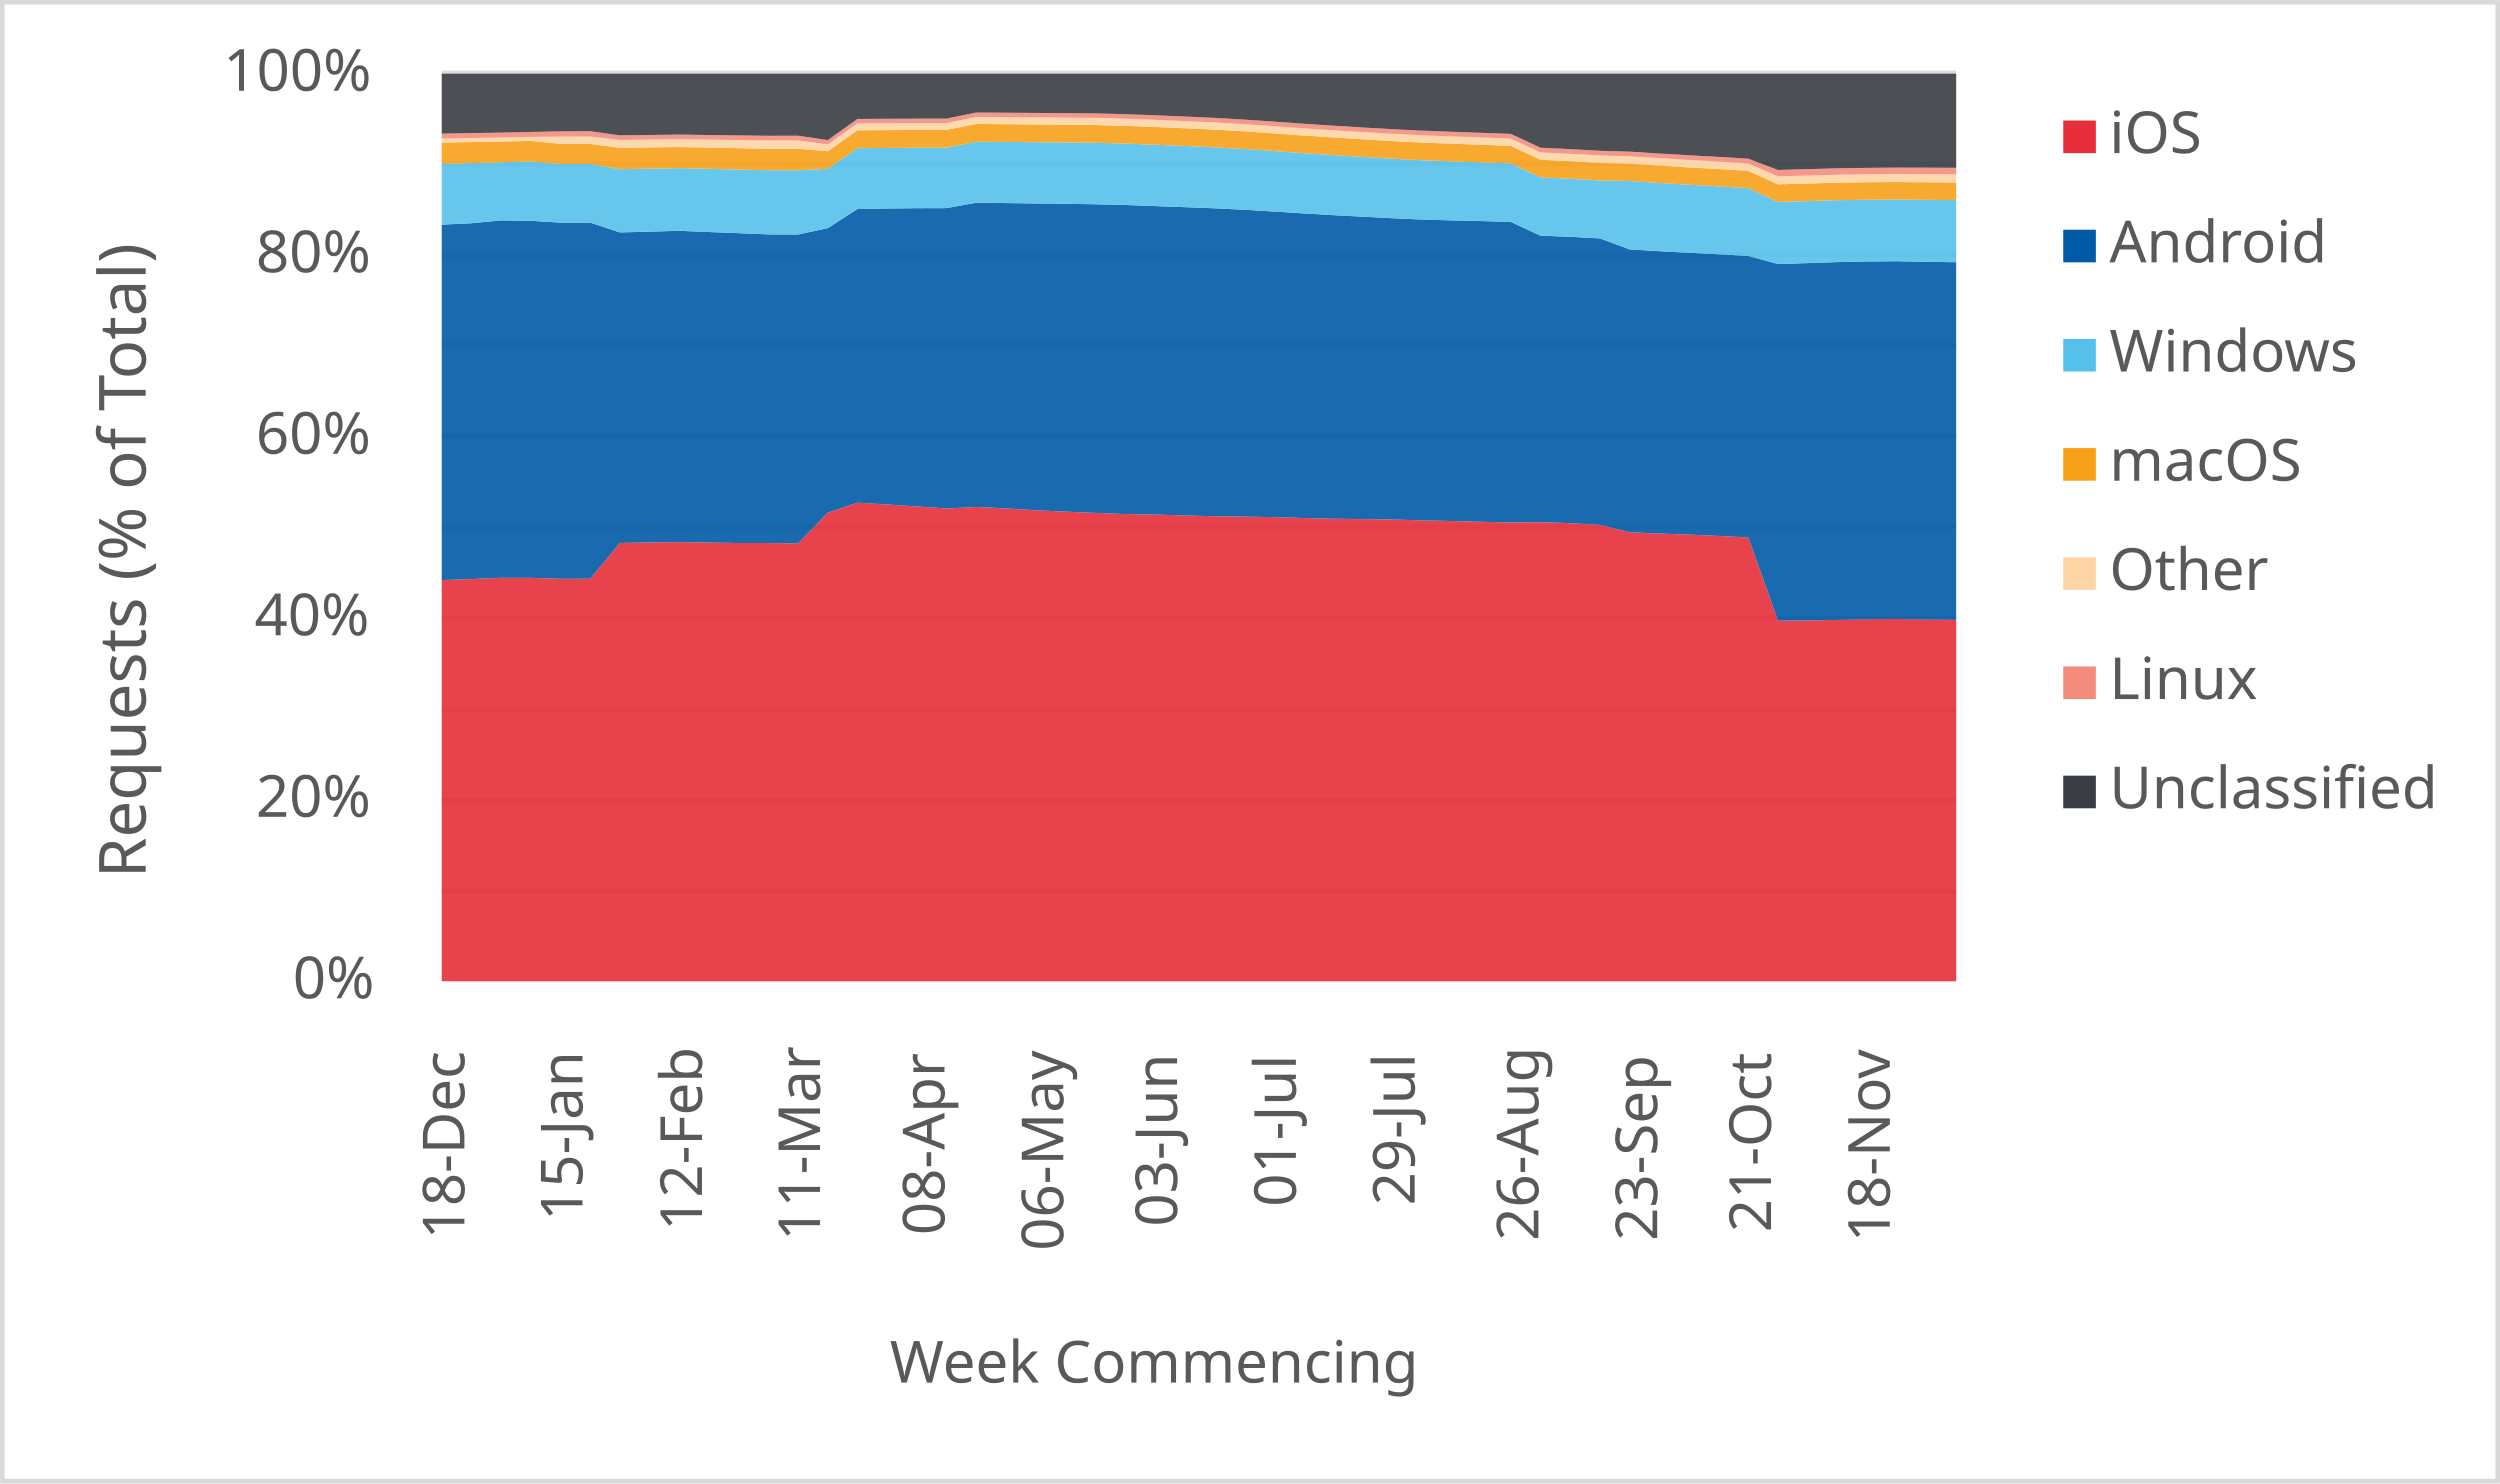
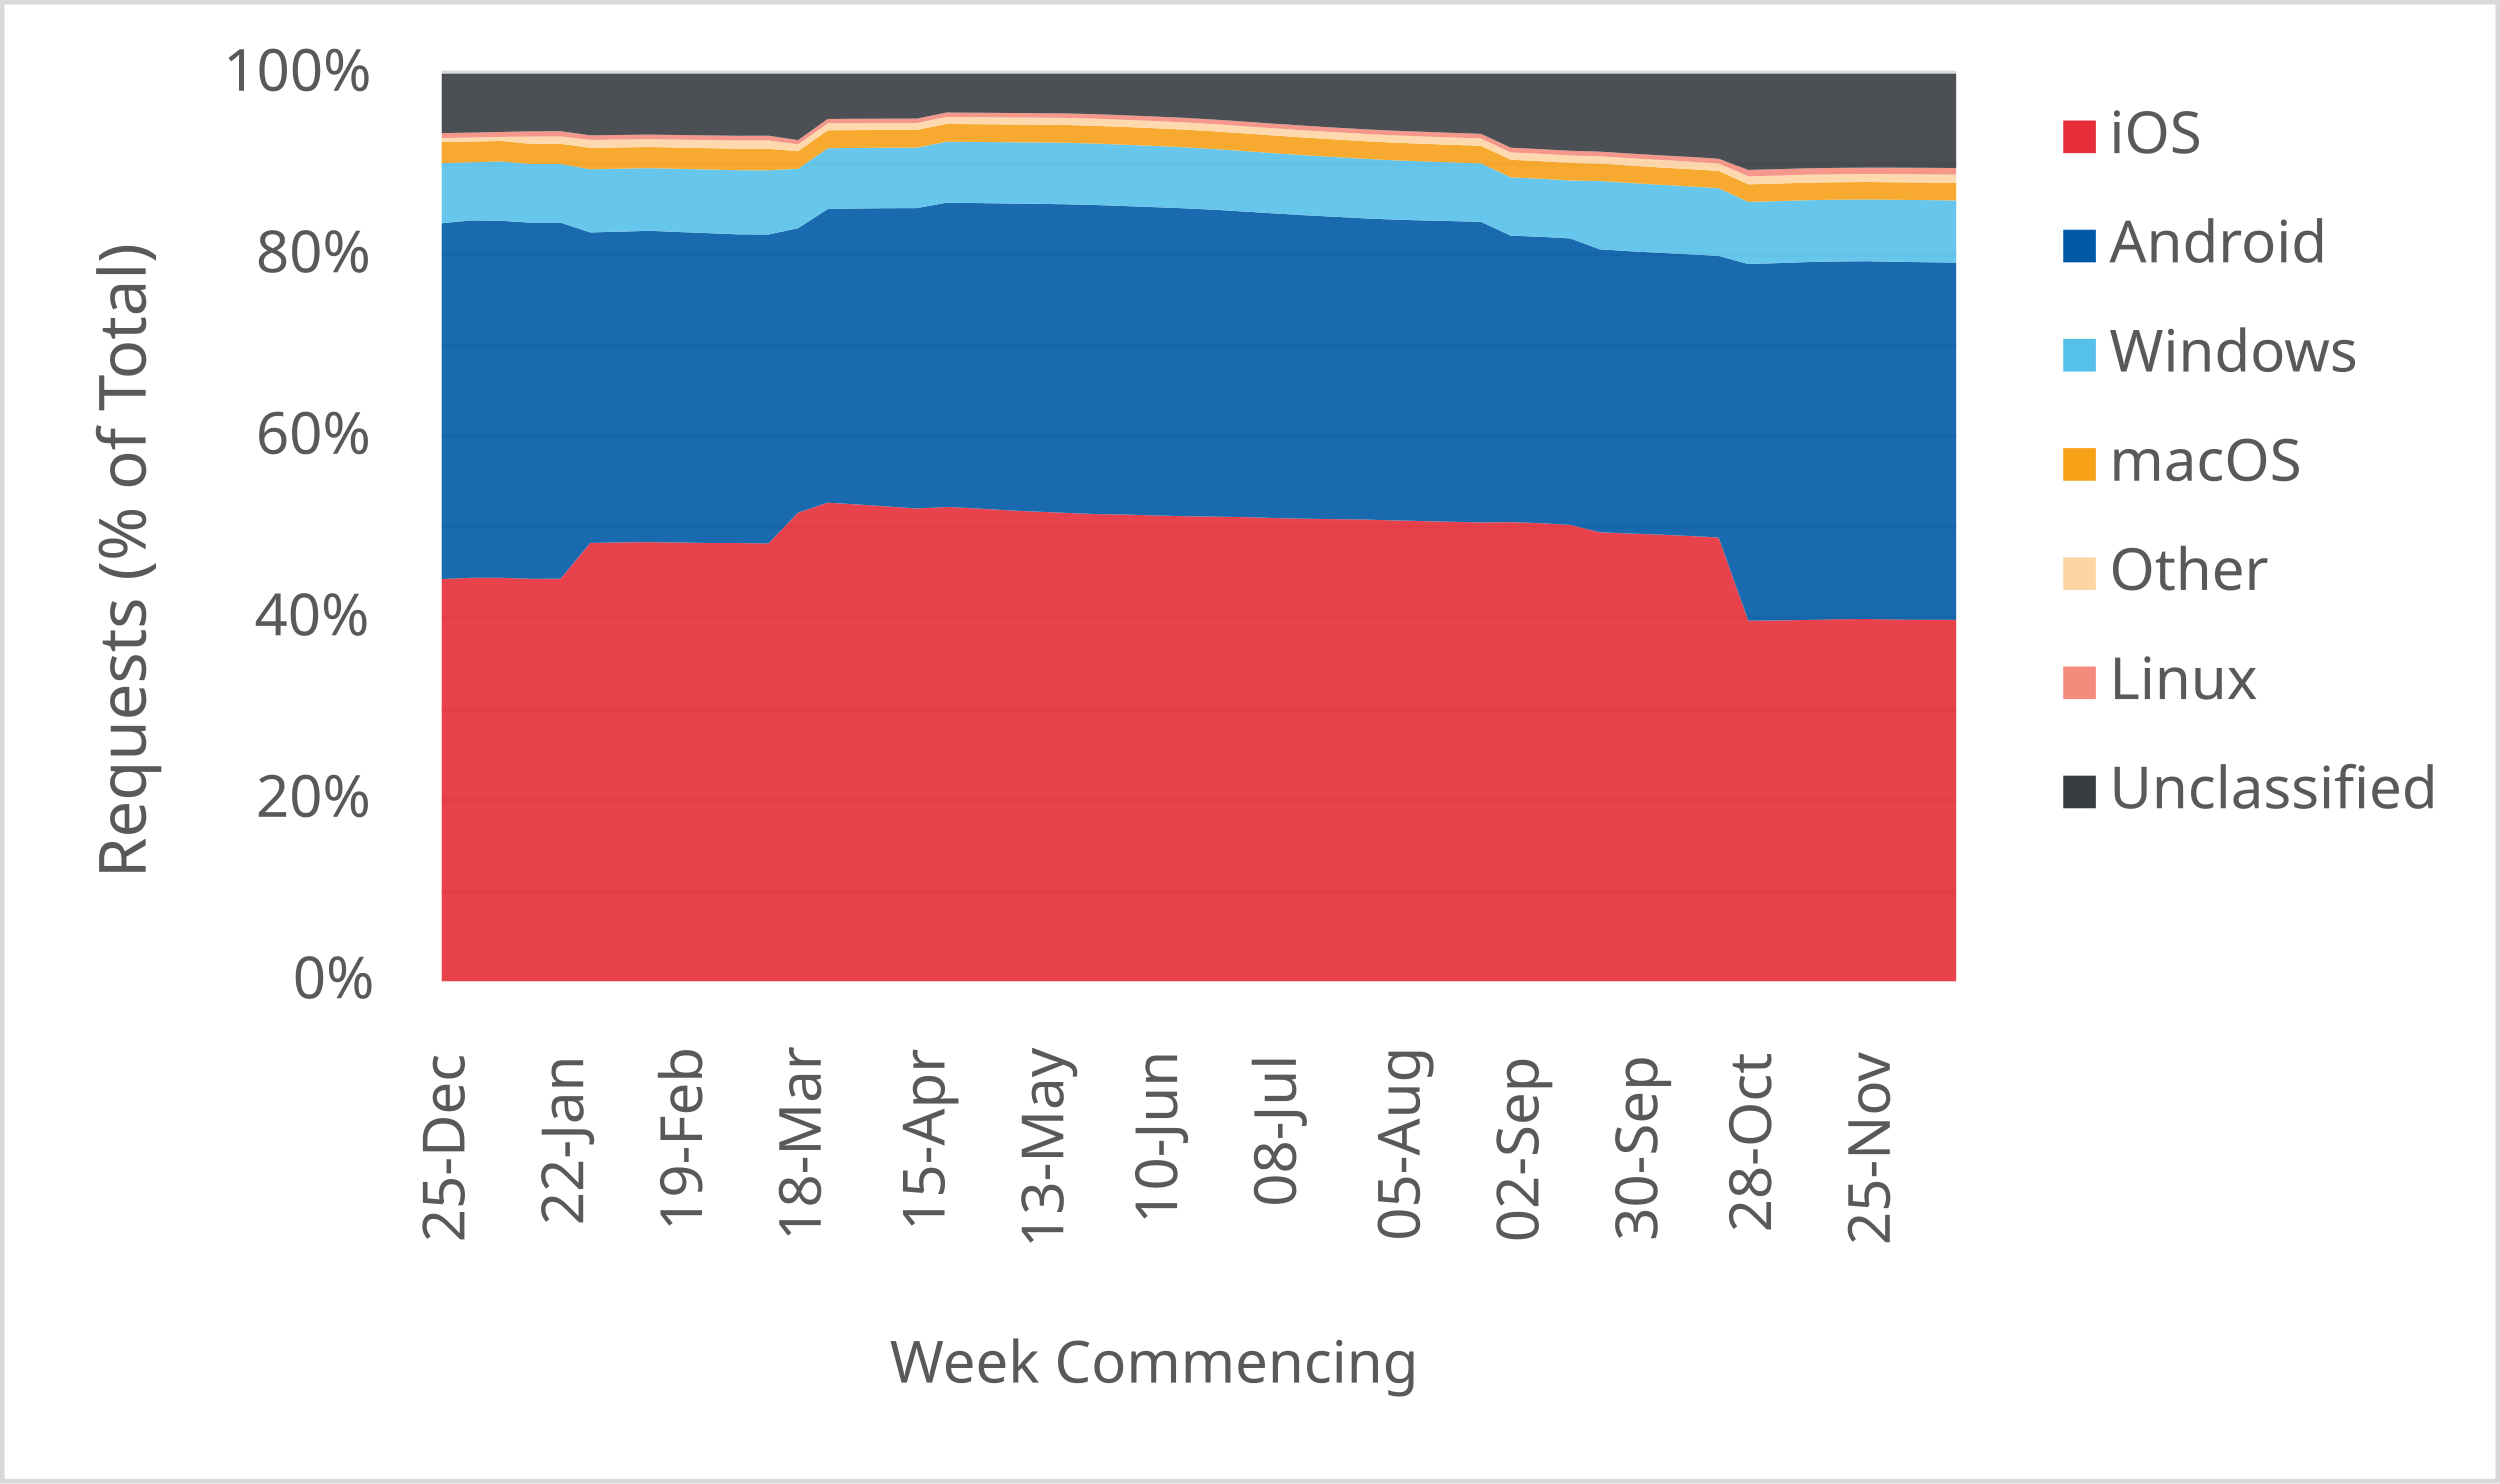
<svg xmlns="http://www.w3.org/2000/svg" width="1763" height="1046" xml:space="preserve" overflow="hidden">
  <defs>
    <clipPath id="clip0">
      <rect x="2917" y="346" width="1763" height="1046" />
    </clipPath>
  </defs>
  <g clip-path="url(#clip0)" transform="translate(-2917 -346)">
    <rect x="2918" y="347" width="1760" height="1043" fill="#FFFFFF" />
    <g>
      <path d="    M3228.5 974.532 4296.5 974.532    M3228.5 910.53 4296.5 910.53    M3228.5 846.528 4296.5 846.528    M3228.5 781.526 4296.5 781.526    M3228.5 717.524 4296.5 717.524    M3228.5 653.522 4296.5 653.522    M3228.5 589.52 4296.5 589.52    M3228.5 525.517 4296.5 525.517    M3228.5 461.515 4296.5 461.515    M3228.5 397.5 4296.5 397.5" stroke="#D9D9D9" stroke-width="3.438" stroke-linejoin="round" stroke-miterlimit="10" fill="none" />
    </g>
    <g>
      <path d="M 1038.5 4296.5 1038.5" stroke="#D9D9D9" stroke-width="3.438" stroke-linejoin="round" stroke-miterlimit="10" fill="none" fill-rule="evenodd" />
    </g>
    <g>
-       <text fill="#595959" font-family="Verdana,sans-serif" font-weight="400" font-size="41" transform="matrix(6.12323e-17 -1 1 6.12323e-17 3244.5 1220)">18-Dec</text>
+       <text fill="#595959" font-family="Verdana,sans-serif" font-weight="400" font-size="41" transform="matrix(6.12323e-17 -1 1 6.12323e-17 3244.5 1222)">25-Dec</text>
    </g>
    <g>
-       <text fill="#595959" font-family="Verdana,sans-serif" font-weight="400" font-size="41" transform="matrix(6.12323e-17 -1 1 6.12323e-17 3327.765 1207)">15-Jan</text>
+       <text fill="#595959" font-family="Verdana,sans-serif" font-weight="400" font-size="41" transform="matrix(6.12323e-17 -1 1 6.12323e-17 3328.265 1210)">22-Jan</text>
    </g>
    <g>
-       <text fill="#595959" font-family="Verdana,sans-serif" font-weight="400" font-size="41" transform="matrix(6.12323e-17 -1 1 6.12323e-17 3412.029 1214)">12-Feb</text>
+       <text fill="#595959" font-family="Verdana,sans-serif" font-weight="400" font-size="41" transform="matrix(6.12323e-17 -1 1 6.12323e-17 3412.029 1214)">19-Feb</text>
    </g>
    <g>
-       <text fill="#595959" font-family="Verdana,sans-serif" font-weight="400" font-size="41" transform="matrix(6.12323e-17 -1 1 6.12323e-17 3495.294 1221)">11-Mar</text>
+       <text fill="#595959" font-family="Verdana,sans-serif" font-weight="400" font-size="41" transform="matrix(6.12323e-17 -1 1 6.12323e-17 3495.794 1221)">18-Mar</text>
    </g>
    <g>
-       <text fill="#595959" font-family="Verdana,sans-serif" font-weight="400" font-size="41" transform="matrix(6.12323e-17 -1 1 6.12323e-17 3583.059 1217)">08-Apr</text>
+       <text fill="#595959" font-family="Verdana,sans-serif" font-weight="400" font-size="41" transform="matrix(6.12323e-17 -1 1 6.12323e-17 3583.059 1214)">15-Apr</text>
    </g>
    <g>
-       <text fill="#595959" font-family="Verdana,sans-serif" font-weight="400" font-size="41" transform="matrix(6.12323e-17 -1 1 6.12323e-17 3666.824 1228)">06-May</text>
+       <text fill="#595959" font-family="Verdana,sans-serif" font-weight="400" font-size="41" transform="matrix(6.12323e-17 -1 1 6.12323e-17 3666.824 1226)">13-May</text>
    </g>
    <g>
-       <text fill="#595959" font-family="Verdana,sans-serif" font-weight="400" font-size="41" transform="matrix(6.12323e-17 -1 1 6.12323e-17 3747.088 1211)">03-Jun</text>
+       <text fill="#595959" font-family="Verdana,sans-serif" font-weight="400" font-size="41" transform="matrix(6.12323e-17 -1 1 6.12323e-17 3747.088 1209)">10-Jun</text>
    </g>
    <g>
-       <text fill="#595959" font-family="Verdana,sans-serif" font-weight="400" font-size="41" transform="matrix(6.12323e-17 -1 1 6.12323e-17 3830.853 1197)">01-Jul</text>
+       <text fill="#595959" font-family="Verdana,sans-serif" font-weight="400" font-size="41" transform="matrix(6.12323e-17 -1 1 6.12323e-17 3830.853 1197)">08-Jul</text>
    </g>
    <g>
-       <text fill="#595959" font-family="Verdana,sans-serif" font-weight="400" font-size="41" transform="matrix(6.12323e-17 -1 1 6.12323e-17 3914.618 1196)">29-Jul</text>
+       <text fill="#595959" font-family="Verdana,sans-serif" font-weight="400" font-size="41" transform="matrix(6.12323e-17 -1 1 6.12323e-17 3918.118 1221)">05-Aug</text>
    </g>
    <g>
-       <text fill="#595959" font-family="Verdana,sans-serif" font-weight="400" font-size="41" transform="matrix(6.12323e-17 -1 1 6.12323e-17 4001.882 1221)">26-Aug</text>
+       <text fill="#595959" font-family="Verdana,sans-serif" font-weight="400" font-size="41" transform="matrix(6.12323e-17 -1 1 6.12323e-17 4001.882 1222)">02-Sep</text>
    </g>
    <g>
-       <text fill="#595959" font-family="Verdana,sans-serif" font-weight="400" font-size="41" transform="matrix(6.12323e-17 -1 1 6.12323e-17 4085.647 1221)">23-Sep</text>
+       <text fill="#595959" font-family="Verdana,sans-serif" font-weight="400" font-size="41" transform="matrix(6.12323e-17 -1 1 6.12323e-17 4085.647 1221)">30-Sep</text>
    </g>
    <g>
-       <text fill="#595959" font-family="Verdana,sans-serif" font-weight="400" font-size="41" transform="matrix(6.12323e-17 -1 1 6.12323e-17 4165.912 1215)">21-Oct</text>
+       <text fill="#595959" font-family="Verdana,sans-serif" font-weight="400" font-size="41" transform="matrix(6.12323e-17 -1 1 6.12323e-17 4165.912 1215)">28-Oct</text>
    </g>
    <g>
-       <text fill="#595959" font-family="Verdana,sans-serif" font-weight="400" font-size="41" transform="matrix(6.12323e-17 -1 1 6.12323e-17 4249.676 1222)">18-Nov</text>
+       <text fill="#595959" font-family="Verdana,sans-serif" font-weight="400" font-size="41" transform="matrix(6.12323e-17 -1 1 6.12323e-17 4249.676 1224)">25-Nov</text>
    </g>
    <g>
      <text fill="#595959" font-family="Verdana,sans-serif" font-weight="400" font-size="41" transform="matrix(1 0 0 1 3123.5 1050)">0%</text>
    </g>
    <g>
      <text fill="#595959" font-family="Verdana,sans-serif" font-weight="400" font-size="41" transform="matrix(1 0 0 1 3097.5 922)">20%</text>
    </g>
    <g>
      <text fill="#595959" font-family="Verdana,sans-serif" font-weight="400" font-size="41" transform="matrix(1 0 0 1 3096.5 794)">40%</text>
    </g>
    <g>
      <text fill="#595959" font-family="Verdana,sans-serif" font-weight="400" font-size="41" transform="matrix(1 0 0 1 3097.5 666)">60%</text>
    </g>
    <g>
      <text fill="#595959" font-family="Verdana,sans-serif" font-weight="400" font-size="41" transform="matrix(1 0 0 1 3097.5 538)">80%</text>
    </g>
    <g>
      <text fill="#595959" font-family="Verdana,sans-serif" font-weight="400" font-size="41" transform="matrix(1 0 0 1 3074.5 410)">100%</text>
    </g>
    <g>
      <text fill="#595959" font-family="Verdana,sans-serif" font-weight="400" font-size="41" transform="matrix(1 0 0 1 3544.5 1321)">Week Commencing</text>
    </g>
    <g>
      <text fill="#595959" font-family="Verdana,sans-serif" font-weight="400" font-size="46" transform="matrix(6.12323e-17 -1 1 6.12323e-17 3019.73 965.25)">Requests (% of Total)</text>
    </g>
    <rect x="2918.5" y="347.5" width="1760" height="1043" stroke="#D9D9D9" stroke-width="3.438" stroke-linejoin="round" stroke-miterlimit="10" fill="none" />
    <g>
-       <path d="M3228.5 1038 3249.441 1038 3270.382 1038 3291.324 1038 3312.265 1038 3333.206 1038 3354.147 1038 3375.088 1038 3396.029 1038 3416.971 1038 3437.912 1038 3458.853 1038 3479.794 1038 3500.735 1038 3521.676 1038 3542.618 1038 3563.559 1038 3584.5 1038 3605.441 1038 3626.382 1038 3647.324 1038 3668.265 1038 3689.206 1038 3710.147 1038 3731.088 1038 3752.029 1038 3772.971 1038 3793.912 1038 3814.853 1038 3835.794 1038 3856.735 1038 3877.676 1038 3898.618 1038 3919.559 1038 3940.5 1038 3961.441 1038 3982.382 1038 4003.324 1038 4024.265 1038 4045.206 1038 4066.147 1038 4087.088 1038 4108.029 1038 4128.971 1038 4149.912 1038 4170.853 1038 4191.794 1038 4212.735 1038 4233.676 1038 4254.618 1038 4275.559 1038 4296.5 1038 4296.5 783.087 4275.559 782.9 4254.618 782.528 4233.676 782.675 4212.735 783.168 4191.794 783.528 4170.853 783.717 4149.912 725.058 4128.971 723.964 4108.029 722.996 4087.088 722.25 4066.147 721.367 4045.206 716.135 4024.265 714.932 4003.324 714.226 3982.382 714.411 3961.441 713.959 3940.5 713.439 3919.559 712.953 3898.618 712.324 3877.676 712.075 3856.735 711.789 3835.794 711.293 3814.853 710.662 3793.912 710.307 3772.971 710.023 3752.029 709.501 3731.088 708.853 3710.147 708.511 3689.206 707.677 3668.265 706.787 3647.324 705.825 3626.382 704.543 3605.441 703.499 3584.5 704.569 3563.559 703.161 3542.618 701.758 3521.676 700.487 3500.735 707.525 3479.794 729.24 3458.853 728.934 3437.912 728.947 3416.971 728.59 3396.029 728.306 3375.088 728.498 3354.147 728.908 3333.206 754.118 3312.265 754.176 3291.324 753.479 3270.382 753.466 3249.441 754.354 3228.5 755.064 3228.5 1038Z" fill="#e62d39" opacity="0.9" />
+       <path d="M3228.5 1038 3249.441 1038 3270.382 1038 3291.324 1038 3312.265 1038 3333.206 1038 3354.147 1038 3375.088 1038 3396.029 1038 3416.971 1038 3437.912 1038 3458.853 1038 3479.794 1038 3500.735 1038 3521.676 1038 3542.618 1038 3563.559 1038 3584.5 1038 3605.441 1038 3626.382 1038 3647.324 1038 3668.265 1038 3689.206 1038 3710.147 1038 3731.088 1038 3752.029 1038 3772.971 1038 3793.912 1038 3814.853 1038 3835.794 1038 3856.735 1038 3877.676 1038 3898.618 1038 3919.559 1038 3940.5 1038 3961.441 1038 3982.382 1038 4003.324 1038 4024.265 1038 4045.206 1038 4066.147 1038 4087.088 1038 4108.029 1038 4128.971 1038 4149.912 1038 4170.853 1038 4191.794 1038 4212.735 1038 4233.676 1038 4254.618 1038 4275.559 1038 4296.5 1038 4296.5 783.11 4275.559 783.087 4254.618 782.9 4233.676 782.528 4212.735 782.675 4191.794 783.168 4170.853 783.528 4149.912 783.717 4128.971 725.058 4108.029 723.964 4087.088 722.996 4066.147 722.25 4045.206 721.367 4024.265 716.135 4003.324 714.932 3982.382 714.226 3961.441 714.411 3940.5 713.959 3919.559 713.439 3898.618 712.953 3877.676 712.324 3856.735 712.075 3835.794 711.789 3814.853 711.293 3793.912 710.662 3772.971 710.307 3752.029 710.023 3731.088 709.501 3710.147 708.853 3689.206 708.511 3668.265 707.677 3647.324 706.787 3626.382 705.825 3605.441 704.543 3584.5 703.499 3563.559 704.569 3542.618 703.161 3521.676 701.758 3500.735 700.487 3479.794 707.525 3458.853 729.24 3437.912 728.934 3416.971 728.947 3396.029 728.59 3375.088 728.306 3354.147 728.498 3333.206 728.908 3312.265 754.118 3291.324 754.176 3270.382 753.479 3249.441 753.466 3228.5 754.354 3228.5 1038Z" fill="#e62d39" opacity="0.9" />
    </g>
    <g>
-       <path d="M3228.5 755.064 3249.441 754.354 3270.382 753.466 3291.324 753.479 3312.265 754.176 3333.206 754.118 3354.147 728.908 3375.088 728.498 3396.029 728.306 3416.971 728.59 3437.912 728.947 3458.853 728.934 3479.794 729.24 3500.735 707.525 3521.676 700.487 3542.618 701.758 3563.559 703.161 3584.5 704.569 3605.441 703.499 3626.382 704.543 3647.324 705.825 3668.265 706.787 3689.206 707.677 3710.147 708.511 3731.088 708.853 3752.029 709.501 3772.971 710.023 3793.912 710.307 3814.853 710.662 3835.794 711.293 3856.735 711.789 3877.676 712.075 3898.618 712.324 3919.559 712.953 3940.5 713.439 3961.441 713.959 3982.382 714.411 4003.324 714.226 4024.265 714.932 4045.206 716.135 4066.147 721.367 4087.088 722.25 4108.029 722.996 4128.971 723.964 4149.912 725.058 4170.853 783.717 4191.794 783.528 4212.735 783.168 4233.676 782.675 4254.618 782.528 4275.559 782.9 4296.5 783.087 4296.5 530.91 4275.559 530.646 4254.618 530.212 4233.676 530.375 4212.735 530.816 4191.794 531.539 4170.853 532.19 4149.912 526.51 4128.971 525.317 4108.029 524.28 4087.088 523.129 4066.147 521.858 4045.206 514.112 4024.265 512.994 4003.324 512.168 3982.382 502.455 3961.441 501.88 3940.5 501.405 3919.559 500.8 3898.618 499.885 3877.676 498.786 3856.735 497.707 3835.794 496.457 3814.853 495.162 3793.912 493.893 3772.971 492.869 3752.029 492.065 3731.088 491.295 3710.147 490.575 3689.206 490.033 3668.265 489.723 3647.324 489.482 3626.382 489.196 3605.441 488.939 3584.5 492.751 3563.559 492.816 3542.618 493.016 3521.676 493.393 3500.735 506.915 3479.794 511.365 3458.853 511.285 3437.912 510.428 3416.971 509.62 3396.029 508.761 3375.088 509.353 3354.147 509.91 3333.206 502.983 3312.265 503.001 3291.324 501.707 3270.382 501.422 3249.441 503.439 3228.5 504.431 3228.5 755.064Z" fill="#005aa6" opacity="0.9" />
+       <path d="M3228.5 754.354 3249.441 753.466 3270.382 753.479 3291.324 754.176 3312.265 754.118 3333.206 728.908 3354.147 728.498 3375.088 728.306 3396.029 728.59 3416.971 728.947 3437.912 728.934 3458.853 729.24 3479.794 707.525 3500.735 700.487 3521.676 701.758 3542.618 703.161 3563.559 704.569 3584.5 703.499 3605.441 704.543 3626.382 705.825 3647.324 706.787 3668.265 707.677 3689.206 708.511 3710.147 708.853 3731.088 709.501 3752.029 710.023 3772.971 710.307 3793.912 710.662 3814.853 711.293 3835.794 711.789 3856.735 712.075 3877.676 712.324 3898.618 712.953 3919.559 713.439 3940.5 713.959 3961.441 714.411 3982.382 714.226 4003.324 714.932 4024.265 716.135 4045.206 721.367 4066.147 722.25 4087.088 722.996 4108.029 723.964 4128.971 725.058 4149.912 783.717 4170.853 783.528 4191.794 783.168 4212.735 782.675 4233.676 782.528 4254.618 782.9 4275.559 783.087 4296.5 783.11 4296.5 531.187 4275.559 530.91 4254.618 530.646 4233.676 530.212 4212.735 530.375 4191.794 530.816 4170.853 531.539 4149.912 532.19 4128.971 526.51 4108.029 525.317 4087.088 524.28 4066.147 523.129 4045.206 521.858 4024.265 514.112 4003.324 512.994 3982.382 512.168 3961.441 502.455 3940.5 501.88 3919.559 501.405 3898.618 500.8 3877.676 499.885 3856.735 498.786 3835.794 497.707 3814.853 496.457 3793.912 495.162 3772.971 493.893 3752.029 492.869 3731.088 492.065 3710.147 491.295 3689.206 490.575 3668.265 490.033 3647.324 489.723 3626.382 489.482 3605.441 489.196 3584.5 488.939 3563.559 492.751 3542.618 492.816 3521.676 493.016 3500.735 493.393 3479.794 506.915 3458.853 511.365 3437.912 511.285 3416.971 510.428 3396.029 509.62 3375.088 508.761 3354.147 509.353 3333.206 509.91 3312.265 502.983 3291.324 503.001 3270.382 501.707 3249.441 501.422 3228.5 503.439 3228.5 754.354Z" fill="#005aa6" opacity="0.9" />
    </g>
    <g>
-       <path d="M3228.5 504.431 3249.441 503.439 3270.382 501.422 3291.324 501.707 3312.265 503.001 3333.206 502.983 3354.147 509.91 3375.088 509.353 3396.029 508.761 3416.971 509.62 3437.912 510.428 3458.853 511.285 3479.794 511.365 3500.735 506.915 3521.676 493.393 3542.618 493.016 3563.559 492.816 3584.5 492.751 3605.441 488.939 3626.382 489.196 3647.324 489.482 3668.265 489.723 3689.206 490.033 3710.147 490.575 3731.088 491.295 3752.029 492.065 3772.971 492.869 3793.912 493.893 3814.853 495.162 3835.794 496.457 3856.735 497.707 3877.676 498.786 3898.618 499.885 3919.559 500.8 3940.5 501.405 3961.441 501.88 3982.382 502.455 4003.324 512.168 4024.265 512.994 4045.206 514.112 4066.147 521.858 4087.088 523.129 4108.029 524.28 4128.971 525.317 4149.912 526.51 4170.853 532.19 4191.794 531.539 4212.735 530.816 4233.676 530.375 4254.618 530.212 4275.559 530.646 4296.5 530.91 4296.5 487.107 4275.559 486.91 4254.618 486.647 4233.676 486.825 4212.735 487.173 4191.794 487.813 4170.853 488.401 4149.912 478.746 4128.971 477.422 4108.029 476.26 4087.088 475.006 4066.147 473.641 4045.206 473.284 4024.265 472.059 4003.324 471.077 3982.382 461.241 3961.441 460.484 3940.5 459.766 3919.559 458.978 3898.618 457.909 3877.676 456.655 3856.735 455.362 3835.794 453.984 3814.853 452.505 3793.912 451.075 3772.971 449.874 3752.029 448.933 3731.088 448.056 3710.147 447.253 3689.206 446.676 3668.265 446.446 3647.324 446.281 3626.382 446.105 3605.441 445.964 3584.5 450.122 3563.559 450.198 3542.618 450.316 3521.676 450.535 3500.735 465.04 3479.794 466.061 3458.853 466.04 3437.912 465.546 3416.971 465.06 3396.029 464.562 3375.088 464.956 3354.147 465.352 3333.206 461.616 3312.265 461.616 3291.324 459.83 3270.382 460.45 3249.441 460.991 3228.5 461.58 3228.5 504.431Z" fill="#55c0e9" opacity="0.9" />
+       <path d="M3228.5 503.439 3249.441 501.422 3270.382 501.707 3291.324 503.001 3312.265 502.983 3333.206 509.91 3354.147 509.353 3375.088 508.761 3396.029 509.62 3416.971 510.428 3437.912 511.285 3458.853 511.365 3479.794 506.915 3500.735 493.393 3521.676 493.016 3542.618 492.816 3563.559 492.751 3584.5 488.939 3605.441 489.196 3626.382 489.482 3647.324 489.723 3668.265 490.033 3689.206 490.575 3710.147 491.295 3731.088 492.065 3752.029 492.869 3772.971 493.893 3793.912 495.162 3814.853 496.457 3835.794 497.707 3856.735 498.786 3877.676 499.885 3898.618 500.8 3919.559 501.405 3940.5 501.88 3961.441 502.455 3982.382 512.168 4003.324 512.994 4024.265 514.112 4045.206 521.858 4066.147 523.129 4087.088 524.28 4108.029 525.317 4128.971 526.51 4149.912 532.19 4170.853 531.539 4191.794 530.816 4212.735 530.375 4233.676 530.212 4254.618 530.646 4275.559 530.91 4296.5 531.187 4296.5 487.369 4275.559 487.107 4254.618 486.91 4233.676 486.647 4212.735 486.825 4191.794 487.173 4170.853 487.813 4149.912 488.401 4128.971 478.746 4108.029 477.422 4087.088 476.26 4066.147 475.006 4045.206 473.641 4024.265 473.284 4003.324 472.059 3982.382 471.077 3961.441 461.241 3940.5 460.484 3919.559 459.766 3898.618 458.978 3877.676 457.909 3856.735 456.655 3835.794 455.362 3814.853 453.984 3793.912 452.505 3772.971 451.075 3752.029 449.874 3731.088 448.933 3710.147 448.056 3689.206 447.253 3668.265 446.676 3647.324 446.446 3626.382 446.281 3605.441 446.105 3584.5 445.964 3563.559 450.122 3542.618 450.198 3521.676 450.316 3500.735 450.535 3479.794 465.04 3458.853 466.061 3437.912 466.04 3416.971 465.546 3396.029 465.06 3375.088 464.562 3354.147 464.956 3333.206 465.352 3312.265 461.616 3291.324 461.616 3270.382 459.83 3249.441 460.45 3228.5 460.991 3228.5 503.439Z" fill="#55c0e9" opacity="0.9" />
    </g>
    <g>
-       <path d="M3228.5 461.58 3249.441 460.991 3270.382 460.45 3291.324 459.83 3312.265 461.616 3333.206 461.616 3354.147 465.352 3375.088 464.956 3396.029 464.562 3416.971 465.06 3437.912 465.546 3458.853 466.04 3479.794 466.061 3500.735 465.04 3521.676 450.535 3542.618 450.316 3563.559 450.198 3584.5 450.122 3605.441 445.964 3626.382 446.105 3647.324 446.281 3668.265 446.446 3689.206 446.676 3710.147 447.253 3731.088 448.056 3752.029 448.933 3772.971 449.874 3793.912 451.075 3814.853 452.505 3835.794 453.984 3856.735 455.362 3877.676 456.655 3898.618 457.909 3919.559 458.978 3940.5 459.766 3961.441 460.484 3982.382 461.241 4003.324 471.077 4024.265 472.059 4045.206 473.284 4066.147 473.641 4087.088 475.006 4108.029 476.26 4128.971 477.422 4149.912 478.746 4170.853 488.401 4191.794 487.813 4212.735 487.173 4233.676 486.825 4254.618 486.647 4275.559 486.91 4296.5 487.107 4296.5 474.698 4275.559 474.551 4254.618 474.34 4233.676 474.497 4212.735 474.803 4191.794 475.426 4170.853 475.984 4149.912 466.536 4128.971 465.203 4108.029 464.04 4087.088 462.779 4066.147 461.408 4045.206 460.884 4024.265 459.655 4003.324 458.656 3982.382 448.841 3961.441 448.081 3940.5 447.325 3919.559 446.531 3898.618 445.46 3877.676 444.212 3856.735 442.91 3835.794 441.522 3814.853 440.029 3793.912 438.591 3772.971 437.369 3752.029 436.411 3731.088 435.524 3710.147 434.712 3689.206 434.131 3668.265 433.914 3647.324 433.751 3626.382 433.559 3605.441 433.401 3584.5 437.613 3563.559 437.667 3542.618 437.737 3521.676 437.874 3500.735 452.637 3479.794 450.906 3458.853 450.885 3437.912 450.487 3416.971 450.087 3396.029 449.68 3375.088 449.972 3354.147 450.26 3333.206 447.404 3312.265 447.398 3291.324 445.385 3270.382 445.82 3249.441 446.182 3228.5 446.543 3228.5 461.58Z" fill="#f6a118" opacity="0.9" />
+       <path d="M3228.5 460.991 3249.441 460.45 3270.382 459.83 3291.324 461.616 3312.265 461.616 3333.206 465.352 3354.147 464.956 3375.088 464.562 3396.029 465.06 3416.971 465.546 3437.912 466.04 3458.853 466.061 3479.794 465.04 3500.735 450.535 3521.676 450.316 3542.618 450.198 3563.559 450.122 3584.5 445.964 3605.441 446.105 3626.382 446.281 3647.324 446.446 3668.265 446.676 3689.206 447.253 3710.147 448.056 3731.088 448.933 3752.029 449.874 3772.971 451.075 3793.912 452.505 3814.853 453.984 3835.794 455.362 3856.735 456.655 3877.676 457.909 3898.618 458.978 3919.559 459.766 3940.5 460.484 3961.441 461.241 3982.382 471.077 4003.324 472.059 4024.265 473.284 4045.206 473.641 4066.147 475.006 4087.088 476.26 4108.029 477.422 4128.971 478.746 4149.912 488.401 4170.853 487.813 4191.794 487.173 4212.735 486.825 4233.676 486.647 4254.618 486.91 4275.559 487.107 4296.5 487.369 4296.5 474.894 4275.559 474.698 4254.618 474.551 4233.676 474.34 4212.735 474.497 4191.794 474.803 4170.853 475.426 4149.912 475.984 4128.971 466.536 4108.029 465.203 4087.088 464.04 4066.147 462.779 4045.206 461.408 4024.265 460.884 4003.324 459.655 3982.382 458.656 3961.441 448.841 3940.5 448.081 3919.559 447.325 3898.618 446.531 3877.676 445.46 3856.735 444.212 3835.794 442.91 3814.853 441.522 3793.912 440.029 3772.971 438.591 3752.029 437.369 3731.088 436.411 3710.147 435.524 3689.206 434.712 3668.265 434.131 3647.324 433.914 3626.382 433.751 3605.441 433.559 3584.5 433.401 3563.559 437.613 3542.618 437.667 3521.676 437.737 3500.735 437.874 3479.794 452.637 3458.853 450.906 3437.912 450.885 3416.971 450.487 3396.029 450.087 3375.088 449.68 3354.147 449.972 3333.206 450.26 3312.265 447.404 3291.324 447.398 3270.382 445.385 3249.441 445.82 3228.5 446.182 3228.5 460.991Z" fill="#f6a118" opacity="0.9" />
    </g>
    <g>
-       <path d="M3228.5 446.543 3249.441 446.182 3270.382 445.82 3291.324 445.385 3312.265 447.398 3333.206 447.404 3354.147 450.26 3375.088 449.972 3396.029 449.68 3416.971 450.087 3437.912 450.487 3458.853 450.885 3479.794 450.906 3500.735 452.637 3521.676 437.874 3542.618 437.737 3563.559 437.667 3584.5 437.613 3605.441 433.401 3626.382 433.559 3647.324 433.751 3668.265 433.914 3689.206 434.131 3710.147 434.712 3731.088 435.524 3752.029 436.411 3772.971 437.369 3793.912 438.591 3814.853 440.029 3835.794 441.522 3856.735 442.91 3877.676 444.212 3898.618 445.46 3919.559 446.531 3940.5 447.325 3961.441 448.081 3982.382 448.841 4003.324 458.656 4024.265 459.655 4045.206 460.884 4066.147 461.408 4087.088 462.779 4108.029 464.04 4128.971 465.203 4149.912 466.536 4170.853 475.984 4191.794 475.426 4212.735 474.803 4233.676 474.497 4254.618 474.34 4275.559 474.551 4296.5 474.698 4296.5 468.957 4275.559 468.847 4254.618 468.735 4233.676 468.908 4212.735 469.208 4191.794 469.811 4170.853 470.383 4149.912 461.244 4128.971 459.947 4108.029 458.808 4087.088 457.559 4066.147 456.218 4045.206 455.643 4024.265 454.48 4003.324 453.491 3982.382 443.696 3961.441 442.947 3940.5 442.19 3919.559 441.41 3898.618 440.359 3877.676 439.135 3856.735 437.841 3835.794 436.459 3814.853 434.973 3793.912 433.542 3772.971 432.32 3752.029 431.378 3731.088 430.512 3710.147 429.725 3689.206 429.161 3668.265 428.961 3647.324 428.811 3626.382 428.642 3605.441 428.504 3584.5 432.754 3563.559 432.806 3542.618 432.868 3521.676 432.988 3500.735 447.861 3479.794 445.05 3458.853 445.084 3437.912 444.782 3416.971 444.476 3396.029 444.146 3375.088 444.412 3354.147 444.684 3333.206 442.251 3312.265 442.35 3291.324 442.54 3270.382 442.98 3249.441 443.356 3228.5 443.726 3228.5 446.543Z" fill="#fdd5a4" opacity="0.9" />
+       <path d="M3228.5 446.182 3249.441 445.82 3270.382 445.385 3291.324 447.398 3312.265 447.404 3333.206 450.26 3354.147 449.972 3375.088 449.68 3396.029 450.087 3416.971 450.487 3437.912 450.885 3458.853 450.906 3479.794 452.637 3500.735 437.874 3521.676 437.737 3542.618 437.667 3563.559 437.613 3584.5 433.401 3605.441 433.559 3626.382 433.751 3647.324 433.914 3668.265 434.131 3689.206 434.712 3710.147 435.524 3731.088 436.411 3752.029 437.369 3772.971 438.591 3793.912 440.029 3814.853 441.522 3835.794 442.91 3856.735 444.212 3877.676 445.46 3898.618 446.531 3919.559 447.325 3940.5 448.081 3961.441 448.841 3982.382 458.656 4003.324 459.655 4024.265 460.884 4045.206 461.408 4066.147 462.779 4087.088 464.04 4108.029 465.203 4128.971 466.536 4149.912 475.984 4170.853 475.426 4191.794 474.803 4212.735 474.497 4233.676 474.34 4254.618 474.551 4275.559 474.698 4296.5 474.894 4296.5 469.153 4275.559 468.957 4254.618 468.847 4233.676 468.735 4212.735 468.908 4191.794 469.208 4170.853 469.811 4149.912 470.383 4128.971 461.244 4108.029 459.947 4087.088 458.808 4066.147 457.559 4045.206 456.218 4024.265 455.643 4003.324 454.48 3982.382 453.491 3961.441 443.696 3940.5 442.947 3919.559 442.19 3898.618 441.41 3877.676 440.359 3856.735 439.135 3835.794 437.841 3814.853 436.459 3793.912 434.973 3772.971 433.542 3752.029 432.32 3731.088 431.378 3710.147 430.512 3689.206 429.725 3668.265 429.161 3647.324 428.961 3626.382 428.811 3605.441 428.642 3584.5 428.504 3563.559 432.754 3542.618 432.806 3521.676 432.868 3500.735 432.988 3479.794 447.861 3458.853 445.05 3437.912 445.084 3416.971 444.782 3396.029 444.476 3375.088 444.146 3354.147 444.412 3333.206 444.684 3312.265 442.251 3291.324 442.35 3270.382 442.54 3249.441 442.98 3228.5 443.356 3228.5 446.182Z" fill="#fdd5a4" opacity="0.9" />
    </g>
    <g>
-       <path d="M3228.5 443.726 3249.441 443.356 3270.382 442.98 3291.324 442.54 3312.265 442.35 3333.206 442.251 3354.147 444.684 3375.088 444.412 3396.029 444.146 3416.971 444.476 3437.912 444.782 3458.853 445.084 3479.794 445.05 3500.735 447.861 3521.676 432.988 3542.618 432.868 3563.559 432.806 3584.5 432.754 3605.441 428.504 3626.382 428.642 3647.324 428.811 3668.265 428.961 3689.206 429.161 3710.147 429.725 3731.088 430.512 3752.029 431.378 3772.971 432.32 3793.912 433.542 3814.853 434.973 3835.794 436.459 3856.735 437.841 3877.676 439.135 3898.618 440.359 3919.559 441.41 3940.5 442.19 3961.441 442.947 3982.382 443.696 4003.324 453.491 4024.265 454.48 4045.206 455.643 4066.147 456.218 4087.088 457.559 4108.029 458.808 4128.971 459.947 4149.912 461.244 4170.853 470.383 4191.794 469.811 4212.735 469.208 4233.676 468.908 4254.618 468.735 4275.559 468.847 4296.5 468.957 4296.5 464.346 4275.559 464.264 4254.618 464.212 4233.676 464.396 4212.735 464.695 4191.794 465.291 4170.853 465.869 4149.912 457.943 4128.971 456.65 4108.029 455.517 4087.088 454.274 4066.147 452.942 4045.206 452.339 4024.265 451.191 4003.324 450.181 3982.382 440.399 3961.441 439.663 3940.5 438.91 3919.559 438.137 3898.618 437.099 3877.676 435.888 3856.735 434.597 3835.794 433.222 3814.853 431.735 3793.912 430.308 3772.971 429.092 3752.029 428.16 3731.088 427.302 3710.147 426.527 3689.206 425.972 3668.265 425.787 3647.324 425.651 3626.382 425.495 3605.441 425.372 3584.5 429.648 3563.559 429.7 3542.618 429.763 3521.676 429.881 3500.735 444.821 3479.794 441.703 3458.853 441.754 3437.912 441.492 3416.971 441.225 3396.029 440.93 3375.088 441.19 3354.147 441.461 3333.206 438.542 3312.265 438.643 3291.324 439.063 3270.382 439.532 3249.441 439.873 3228.5 440.246 3228.5 443.726Z" fill="#f48c7d" opacity="0.9" />
+       <path d="M3228.5 443.356 3249.441 442.98 3270.382 442.54 3291.324 442.35 3312.265 442.251 3333.206 444.684 3354.147 444.412 3375.088 444.146 3396.029 444.476 3416.971 444.782 3437.912 445.084 3458.853 445.05 3479.794 447.861 3500.735 432.988 3521.676 432.868 3542.618 432.806 3563.559 432.754 3584.5 428.504 3605.441 428.642 3626.382 428.811 3647.324 428.961 3668.265 429.161 3689.206 429.725 3710.147 430.512 3731.088 431.378 3752.029 432.32 3772.971 433.542 3793.912 434.973 3814.853 436.459 3835.794 437.841 3856.735 439.135 3877.676 440.359 3898.618 441.41 3919.559 442.19 3940.5 442.947 3961.441 443.696 3982.382 453.491 4003.324 454.48 4024.265 455.643 4045.206 456.218 4066.147 457.559 4087.088 458.808 4108.029 459.947 4128.971 461.244 4149.912 470.383 4170.853 469.811 4191.794 469.208 4212.735 468.908 4233.676 468.735 4254.618 468.847 4275.559 468.957 4296.5 469.153 4296.5 464.513 4275.559 464.346 4254.618 464.264 4233.676 464.212 4212.735 464.396 4191.794 464.695 4170.853 465.291 4149.912 465.869 4128.971 457.943 4108.029 456.65 4087.088 455.517 4066.147 454.274 4045.206 452.942 4024.265 452.339 4003.324 451.191 3982.382 450.181 3961.441 440.399 3940.5 439.663 3919.559 438.91 3898.618 438.137 3877.676 437.099 3856.735 435.888 3835.794 434.597 3814.853 433.222 3793.912 431.735 3772.971 430.308 3752.029 429.092 3731.088 428.16 3710.147 427.302 3689.206 426.527 3668.265 425.972 3647.324 425.787 3626.382 425.651 3605.441 425.495 3584.5 425.372 3563.559 429.648 3542.618 429.7 3521.676 429.763 3500.735 429.881 3479.794 444.821 3458.853 441.703 3437.912 441.754 3416.971 441.492 3396.029 441.225 3375.088 440.93 3354.147 441.19 3333.206 441.461 3312.265 438.542 3291.324 438.643 3270.382 439.063 3249.441 439.532 3228.5 439.873 3228.5 443.356Z" fill="#f48c7d" opacity="0.9" />
    </g>
    <g>
-       <path d="M3228.5 440.246 3249.441 439.873 3270.382 439.532 3291.324 439.063 3312.265 438.643 3333.206 438.542 3354.147 441.461 3375.088 441.19 3396.029 440.93 3416.971 441.225 3437.912 441.492 3458.853 441.754 3479.794 441.703 3500.735 444.821 3521.676 429.881 3542.618 429.763 3563.559 429.7 3584.5 429.648 3605.441 425.372 3626.382 425.495 3647.324 425.651 3668.265 425.787 3689.206 425.972 3710.147 426.527 3731.088 427.302 3752.029 428.16 3772.971 429.092 3793.912 430.308 3814.853 431.735 3835.794 433.222 3856.735 434.597 3877.676 435.888 3898.618 437.099 3919.559 438.137 3940.5 438.91 3961.441 439.663 3982.382 440.399 4003.324 450.181 4024.265 451.191 4045.206 452.339 4066.147 452.942 4087.088 454.274 4108.029 455.517 4128.971 456.65 4149.912 457.943 4170.853 465.869 4191.794 465.291 4212.735 464.695 4233.676 464.396 4254.618 464.212 4275.559 464.264 4296.5 464.346 4296.5 398 4275.559 398 4254.618 398 4233.676 398 4212.735 398 4191.794 398 4170.853 398 4149.912 398 4128.971 398 4108.029 398 4087.088 398 4066.147 398 4045.206 398 4024.265 398 4003.324 398 3982.382 398 3961.441 398 3940.5 398 3919.559 398 3898.618 398 3877.676 398 3856.735 398 3835.794 398 3814.853 398 3793.912 398 3772.971 398 3752.029 398 3731.088 398 3710.147 398 3689.206 398 3668.265 398 3647.324 398 3626.382 398 3605.441 398 3584.5 398 3563.559 398 3542.618 398 3521.676 398 3500.735 398 3479.794 398 3458.853 398 3437.912 398 3416.971 398 3396.029 398 3375.088 398 3354.147 398 3333.206 398 3312.265 398 3291.324 398 3270.382 398 3249.441 398 3228.5 398 3228.5 440.246Z" fill="#393d41" opacity="0.9" />
+       <path d="M3228.5 439.873 3249.441 439.532 3270.382 439.063 3291.324 438.643 3312.265 438.542 3333.206 441.461 3354.147 441.19 3375.088 440.93 3396.029 441.225 3416.971 441.492 3437.912 441.754 3458.853 441.703 3479.794 444.821 3500.735 429.881 3521.676 429.763 3542.618 429.7 3563.559 429.648 3584.5 425.372 3605.441 425.495 3626.382 425.651 3647.324 425.787 3668.265 425.972 3689.206 426.527 3710.147 427.302 3731.088 428.16 3752.029 429.092 3772.971 430.308 3793.912 431.735 3814.853 433.222 3835.794 434.597 3856.735 435.888 3877.676 437.099 3898.618 438.137 3919.559 438.91 3940.5 439.663 3961.441 440.399 3982.382 450.181 4003.324 451.191 4024.265 452.339 4045.206 452.942 4066.147 454.274 4087.088 455.517 4108.029 456.65 4128.971 457.943 4149.912 465.869 4170.853 465.291 4191.794 464.695 4212.735 464.396 4233.676 464.212 4254.618 464.264 4275.559 464.346 4296.5 464.513 4296.5 398 4275.559 398 4254.618 398 4233.676 398 4212.735 398 4191.794 398 4170.853 398 4149.912 398 4128.971 398 4108.029 398 4087.088 398 4066.147 398 4045.206 398 4024.265 398 4003.324 398 3982.382 398 3961.441 398 3940.5 398 3919.559 398 3898.618 398 3877.676 398 3856.735 398 3835.794 398 3814.853 398 3793.912 398 3772.971 398 3752.029 398 3731.088 398 3710.147 398 3689.206 398 3668.265 398 3647.324 398 3626.382 398 3605.441 398 3584.5 398 3563.559 398 3542.618 398 3521.676 398 3500.735 398 3479.794 398 3458.853 398 3437.912 398 3416.971 398 3396.029 398 3375.088 398 3354.147 398 3333.206 398 3312.265 398 3291.324 398 3270.382 398 3249.441 398 3228.5 398 3228.5 439.873Z" fill="#393d41" opacity="0.9" />
    </g>
    <g>
      <rect x="4372" y="431" width="23" height="23" fill="#e62d39" />
    </g>
    <g>
      <text fill="#595959" font-family="Verdana,sans-serif" font-weight="400" font-size="41" transform="matrix(1 0 0 1 4404.56 454)">iOS</text>
    </g>
    <g>
      <rect x="4372" y="508" width="23" height="23" fill="#005aa6" />
    </g>
    <g>
      <text fill="#595959" font-family="Verdana,sans-serif" font-weight="400" font-size="41" transform="matrix(1 0 0 1 4404.56 531)">Android</text>
    </g>
    <g>
      <rect x="4372" y="585" width="23" height="23" fill="#55c0e9" />
    </g>
    <g>
      <text fill="#595959" font-family="Verdana,sans-serif" font-weight="400" font-size="41" transform="matrix(1 0 0 1 4404.56 608)">Windows</text>
    </g>
    <g>
      <rect x="4372" y="662" width="23" height="23" fill="#f6a118" />
    </g>
    <g>
      <text fill="#595959" font-family="Verdana,sans-serif" font-weight="400" font-size="41" transform="matrix(1 0 0 1 4404.56 685)">macOS</text>
    </g>
    <g>
      <rect x="4372" y="739" width="23" height="23" fill="#fdd5a4" />
    </g>
    <g>
      <text fill="#595959" font-family="Verdana,sans-serif" font-weight="400" font-size="41" transform="matrix(1 0 0 1 4404.56 762)">Other</text>
    </g>
    <g>
      <rect x="4372" y="816" width="23" height="23" fill="#f48c7d" />
    </g>
    <g>
      <text fill="#595959" font-family="Verdana,sans-serif" font-weight="400" font-size="41" transform="matrix(1 0 0 1 4404.56 839)">Linux</text>
    </g>
    <g>
      <rect x="4372" y="893" width="23" height="23" fill="#393d41" />
    </g>
    <g>
      <text fill="#595959" font-family="Verdana,sans-serif" font-weight="400" font-size="41" transform="matrix(1 0 0 1 4404.56 916)">Unclassified</text>
    </g>
  </g>
</svg>
